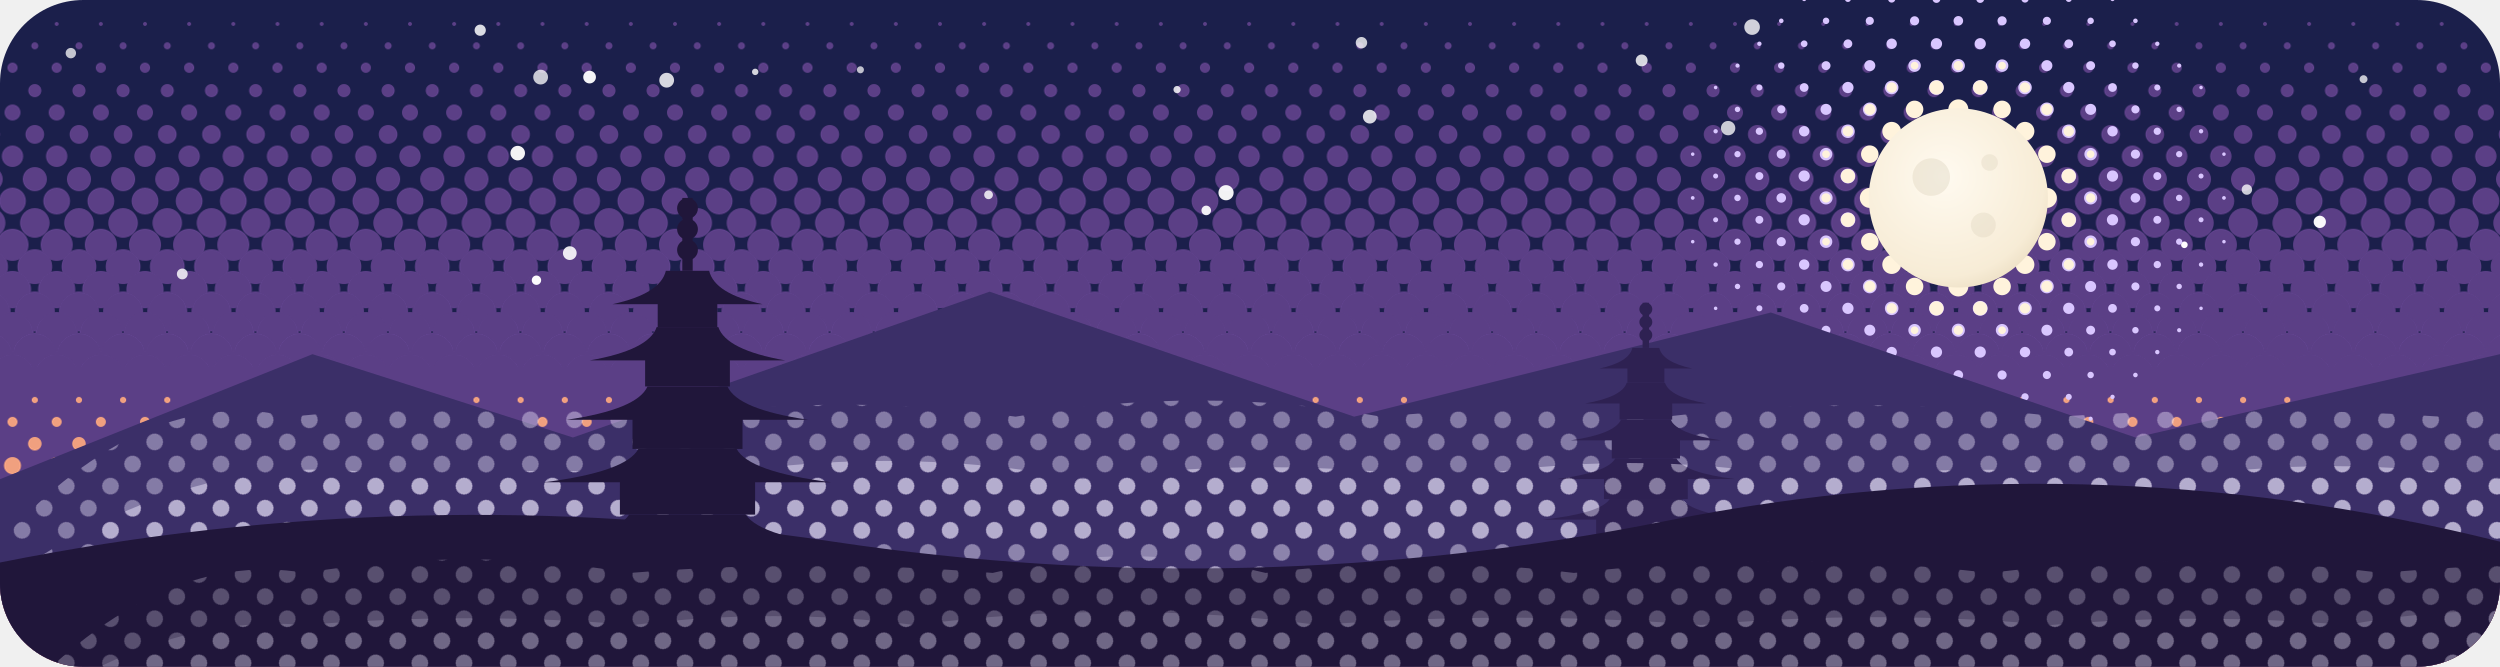
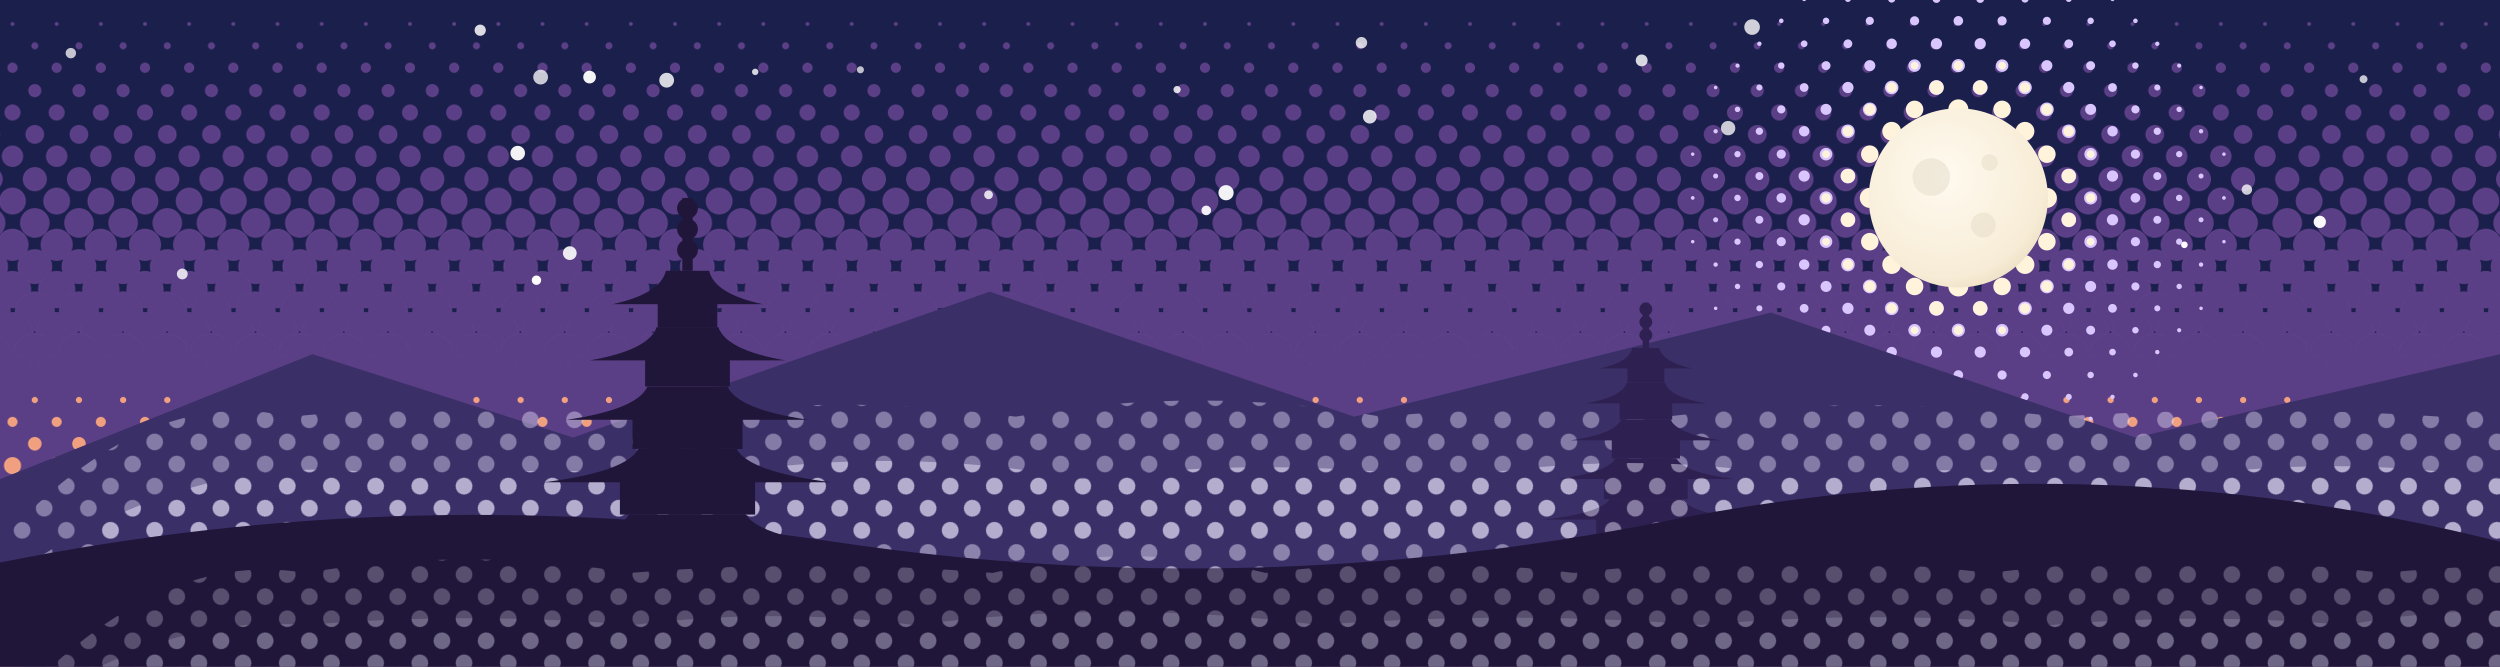
<svg xmlns="http://www.w3.org/2000/svg" viewBox="0 0 240 64">
  <defs>
    <clipPath id="pagoda-clip">
-       <rect width="240" height="64" rx="8" />
+       <rect width="240" height="64" />
    </clipPath>
    <radialGradient id="pagoda-moon" cx=".42" cy=".38" r=".7">
      <stop offset="0" stop-color="#fffaf0" />
      <stop offset=".8" stop-color="#f7ecd6" />
      <stop offset="1" stop-color="#eadcc0" />
    </radialGradient>
    <radialGradient id="pagoda-halo1">
      <stop offset=".5" stop-color="#fff3dc" stop-opacity=".55" />
      <stop offset="1" stop-color="#fff3dc" stop-opacity="0" />
    </radialGradient>
    <radialGradient id="pagoda-halo2">
      <stop offset=".2" stop-color="#e8d6ff" stop-opacity=".28" />
      <stop offset=".6" stop-color="#b9a2e6" stop-opacity=".1" />
      <stop offset="1" stop-color="#b9a2e6" stop-opacity="0" />
    </radialGradient>
    <filter id="pagoda-fogblur" x="-10%" y="-60%" width="120%" height="220%">
      <feGaussianBlur stdDeviation="2.4" />
    </filter>
    <pattern id="pagoda-fogdots" width="3" height="3" patternUnits="userSpaceOnUse" patternTransform="rotate(45)">
      <circle cx="1.5" cy="1.5" r=".8" fill="#efe8ff" />
    </pattern>
    <pattern id="h0-0" patternUnits="userSpaceOnUse" x="-0.92" y="2.01" width="4.24" height="0.58">
      <circle fill="#5b3f86" cx="2.12" cy="0.29" r="0.19" />
    </pattern>
    <pattern id="h0-1" patternUnits="userSpaceOnUse" x="-3.02" y="3.96" width="4.24" height="0.88">
      <circle fill="#5b3f86" cx="2.12" cy="0.44" r="0.34" />
    </pattern>
    <pattern id="h0-2" patternUnits="userSpaceOnUse" x="-0.92" y="5.91" width="4.24" height="1.18">
      <circle fill="#5b3f86" cx="2.12" cy="0.59" r="0.49" />
    </pattern>
    <pattern id="h0-3" patternUnits="userSpaceOnUse" x="-3.02" y="7.97" width="4.24" height="1.46">
      <circle fill="#5b3f86" cx="2.12" cy="0.73" r="0.63" />
    </pattern>
    <pattern id="h0-4" patternUnits="userSpaceOnUse" x="-0.92" y="9.93" width="4.24" height="1.74">
      <circle fill="#5b3f86" cx="2.12" cy="0.87" r="0.77" />
    </pattern>
    <pattern id="h0-5" patternUnits="userSpaceOnUse" x="-3.02" y="11.9" width="4.24" height="2">
      <circle fill="#5b3f86" cx="2.12" cy="1" r="0.9" />
    </pattern>
    <pattern id="h0-6" patternUnits="userSpaceOnUse" x="-0.92" y="13.87" width="4.24" height="2.26">
      <circle fill="#5b3f86" cx="2.12" cy="1.13" r="1.03" />
    </pattern>
    <pattern id="h0-7" patternUnits="userSpaceOnUse" x="-3.02" y="15.94" width="4.24" height="2.52">
      <circle fill="#5b3f86" cx="2.12" cy="1.26" r="1.16" />
    </pattern>
    <pattern id="h0-8" patternUnits="userSpaceOnUse" x="-0.92" y="17.91" width="4.24" height="2.78">
      <circle fill="#5b3f86" cx="2.12" cy="1.39" r="1.29" />
    </pattern>
    <pattern id="h0-9" patternUnits="userSpaceOnUse" x="-3.02" y="19.88" width="4.24" height="3.04">
      <circle fill="#5b3f86" cx="2.12" cy="1.52" r="1.42" />
    </pattern>
    <pattern id="h0-10" patternUnits="userSpaceOnUse" x="-0.92" y="21.86" width="4.24" height="3.28">
      <circle fill="#5b3f86" cx="2.12" cy="1.64" r="1.54" />
    </pattern>
    <pattern id="h0-11" patternUnits="userSpaceOnUse" x="-3.02" y="23.83" width="4.24" height="3.54">
      <circle fill="#5b3f86" cx="2.12" cy="1.77" r="1.67" />
    </pattern>
    <pattern id="h0-12" patternUnits="userSpaceOnUse" x="-0.92" y="25.91" width="4.24" height="3.78">
      <circle fill="#5b3f86" cx="2.12" cy="1.89" r="1.79" />
    </pattern>
    <pattern id="h0-13" patternUnits="userSpaceOnUse" x="-3.02" y="27.88" width="4.24" height="4.04">
      <circle fill="#5b3f86" cx="2.12" cy="2.02" r="1.92" />
    </pattern>
    <pattern id="h0-14" patternUnits="userSpaceOnUse" x="-0.92" y="29.86" width="4.24" height="4.28">
      <circle fill="#5b3f86" cx="2.12" cy="2.14" r="2.04" />
    </pattern>
    <pattern id="h0-15" patternUnits="userSpaceOnUse" x="-3.02" y="31.84" width="4.24" height="4.52">
      <circle fill="#5b3f86" cx="2.12" cy="2.26" r="2.16" />
    </pattern>
    <pattern id="h0-16" patternUnits="userSpaceOnUse" x="-0.92" y="33.88" width="4.24" height="4.64">
      <circle fill="#5b3f86" cx="2.12" cy="2.32" r="2.22" />
    </pattern>
    <pattern id="h17-0" patternUnits="userSpaceOnUse" x="-3.02" y="38" width="4.24" height="0.8">
      <circle fill="#f0a07f" cx="2.12" cy="0.4" r="0.3" />
    </pattern>
    <pattern id="h17-1" patternUnits="userSpaceOnUse" x="-0.92" y="39.92" width="4.24" height="1.16">
      <circle fill="#f0a07f" cx="2.12" cy="0.58" r="0.48" />
    </pattern>
    <pattern id="h17-2" patternUnits="userSpaceOnUse" x="-3.02" y="41.85" width="4.24" height="1.5">
      <circle fill="#f0a07f" cx="2.12" cy="0.75" r="0.65" />
    </pattern>
    <pattern id="h17-3" patternUnits="userSpaceOnUse" x="-0.92" y="43.78" width="4.24" height="1.84">
      <circle fill="#f0a07f" cx="2.12" cy="0.92" r="0.82" />
    </pattern>
    <pattern id="h17-4" patternUnits="userSpaceOnUse" x="-3.02" y="45.72" width="4.24" height="2.16">
      <circle fill="#f0a07f" cx="2.12" cy="1.08" r="0.98" />
    </pattern>
    <pattern id="h17-5" patternUnits="userSpaceOnUse" x="-0.92" y="47.76" width="4.24" height="2.48">
      <circle fill="#f0a07f" cx="2.12" cy="1.24" r="1.14" />
    </pattern>
    <pattern id="h17-6" patternUnits="userSpaceOnUse" x="-3.02" y="49.7" width="4.24" height="2.8">
      <circle fill="#f0a07f" cx="2.12" cy="1.4" r="1.3" />
    </pattern>
    <pattern id="h17-7" patternUnits="userSpaceOnUse" x="-0.92" y="51.64" width="4.24" height="3.12">
      <circle fill="#f0a07f" cx="2.12" cy="1.56" r="1.46" />
    </pattern>
    <pattern id="h17-8" patternUnits="userSpaceOnUse" x="-3.02" y="53.59" width="4.24" height="3.42">
      <circle fill="#f0a07f" cx="2.12" cy="1.71" r="1.61" />
    </pattern>
    <pattern id="h17-9" patternUnits="userSpaceOnUse" x="-0.92" y="55.64" width="4.24" height="3.72">
      <circle fill="#f0a07f" cx="2.12" cy="1.86" r="1.76" />
    </pattern>
    <pattern id="h17-10" patternUnits="userSpaceOnUse" x="-3.02" y="57.59" width="4.24" height="4.02">
      <circle fill="#f0a07f" cx="2.12" cy="2.01" r="1.91" />
    </pattern>
    <pattern id="h17-11" patternUnits="userSpaceOnUse" x="-0.92" y="59.54" width="4.24" height="4.32">
      <circle fill="#f0a07f" cx="2.12" cy="2.16" r="2.06" />
    </pattern>
    <pattern id="h17-12" patternUnits="userSpaceOnUse" x="-3.02" y="61.49" width="4.24" height="4.62">
      <circle fill="#f0a07f" cx="2.12" cy="2.31" r="2.21" />
    </pattern>
    <pattern id="h17-13" patternUnits="userSpaceOnUse" x="-0.92" y="63.58" width="4.24" height="4.64">
      <circle fill="#f0a07f" cx="2.12" cy="2.32" r="2.22" />
    </pattern>
  </defs>
  <g clip-path="url(#pagoda-clip)">
    <rect x="0" y="0" width="240" height="64" fill="#1b1f4b" />
    <g fill="#5b3f86">
      <rect x="-0.92" y="2.01" width="241.84" height="0.58" fill="url(#h0-0)" />
      <rect x="-3.02" y="3.96" width="246.04" height="0.88" fill="url(#h0-1)" />
      <rect x="-0.92" y="5.91" width="241.84" height="1.18" fill="url(#h0-2)" />
      <rect x="-3.02" y="7.97" width="246.04" height="1.46" fill="url(#h0-3)" />
      <rect x="-0.92" y="9.93" width="241.84" height="1.74" fill="url(#h0-4)" />
      <rect x="-3.02" y="11.9" width="246.04" height="2" fill="url(#h0-5)" />
      <rect x="-0.92" y="13.87" width="241.84" height="2.26" fill="url(#h0-6)" />
      <rect x="-3.02" y="15.94" width="246.04" height="2.52" fill="url(#h0-7)" />
      <rect x="-0.92" y="17.91" width="241.84" height="2.78" fill="url(#h0-8)" />
      <rect x="-3.02" y="19.88" width="246.04" height="3.04" fill="url(#h0-9)" />
      <rect x="-0.92" y="21.86" width="241.84" height="3.28" fill="url(#h0-10)" />
      <rect x="-3.02" y="23.83" width="246.04" height="3.54" fill="url(#h0-11)" />
      <rect x="-0.92" y="25.91" width="241.84" height="3.78" fill="url(#h0-12)" />
      <rect x="-3.02" y="27.88" width="246.04" height="4.04" fill="url(#h0-13)" />
      <rect x="-0.92" y="29.86" width="241.84" height="4.28" fill="url(#h0-14)" />
      <rect x="-3.02" y="31.84" width="246.04" height="4.52" fill="url(#h0-15)" />
      <rect x="-0.92" y="33.88" width="241.84" height="4.64" fill="url(#h0-16)" />
    </g>
    <rect x="0" y="35.20" width="240" height="28.80" fill="#5b3f86" />
    <g fill="#f0a07f">
      <rect x="-3.02" y="38" width="246.04" height="0.8" fill="url(#h17-0)" />
      <rect x="-0.92" y="39.92" width="241.84" height="1.16" fill="url(#h17-1)" />
      <rect x="-3.02" y="41.85" width="246.04" height="1.5" fill="url(#h17-2)" />
      <rect x="-0.92" y="43.78" width="241.84" height="1.84" fill="url(#h17-3)" />
      <rect x="-3.02" y="45.72" width="246.04" height="2.16" fill="url(#h17-4)" />
      <rect x="-0.92" y="47.76" width="241.84" height="2.48" fill="url(#h17-5)" />
      <rect x="-3.02" y="49.7" width="246.04" height="2.8" fill="url(#h17-6)" />
      <rect x="-0.92" y="51.64" width="241.84" height="3.12" fill="url(#h17-7)" />
      <rect x="-3.02" y="53.59" width="246.04" height="3.42" fill="url(#h17-8)" />
      <rect x="-0.92" y="55.64" width="241.84" height="3.72" fill="url(#h17-9)" />
      <rect x="-3.02" y="57.59" width="246.04" height="4.02" fill="url(#h17-10)" />
      <rect x="-0.92" y="59.54" width="241.84" height="4.32" fill="url(#h17-11)" />
      <rect x="-3.02" y="61.49" width="246.04" height="4.62" fill="url(#h17-12)" />
      <rect x="-0.92" y="63.58" width="241.84" height="4.64" fill="url(#h17-13)" />
    </g>
    <circle cx="6.8" cy="5.1" r="0.50" fill="#fff" opacity="0.74">
      <animate attributeName="opacity" values="0.74;0.24;0.49;0.24;0.49;0.24;0.74" dur="2.7s" begin="-3.7s" repeatCount="indefinite" />
    </circle>
    <circle cx="157.6" cy="5.8" r="0.57" fill="#fff" opacity="0.82">
      <animate attributeName="opacity" values="0.82;0.51;0.19;0.19;0.19;0.82;0.82" dur="3.3s" begin="-1.0s" repeatCount="indefinite" />
    </circle>
    <circle cx="94.9" cy="18.7" r="0.42" fill="#fff" opacity="0.82">
      <animate attributeName="opacity" values="0.82;0.53;0.53;0.24;0.24;0.24;0.82" dur="3.4s" begin="-1.0s" repeatCount="indefinite" />
    </circle>
    <circle cx="54.7" cy="24.3" r="0.66" fill="#fff" opacity="0.89">
      <animate attributeName="opacity" values="0.89;0.14;0.89;0.14;0.89;0.89;0.89" dur="3.2s" begin="-2.9s" repeatCount="indefinite" />
    </circle>
    <circle cx="115.8" cy="20.2" r="0.46" fill="#fff" opacity="0.92">
      <animate attributeName="opacity" values="0.92;0.14;0.92;0.14;0.53;0.53;0.92" dur="5.3s" begin="-4.2s" repeatCount="indefinite" />
    </circle>
    <circle cx="72.5" cy="6.9" r="0.31" fill="#fff" opacity="0.81">
      <animate attributeName="opacity" values="0.81;0.26;0.54;0.81;0.81;0.81;0.81" dur="4.3s" begin="-5.0s" repeatCount="indefinite" />
    </circle>
    <circle cx="49.7" cy="14.7" r="0.70" fill="#fff" opacity="0.94">
      <animate attributeName="opacity" values="0.94;0.56;0.56;0.19;0.94;0.19;0.94" dur="5.1s" begin="-3.2s" repeatCount="indefinite" />
    </circle>
    <circle cx="226.9" cy="7.6" r="0.38" fill="#fff" opacity="0.75">
      <animate attributeName="opacity" values="0.75;0.30;0.75;0.52;0.52;0.75;0.75" dur="5.0s" begin="-4.9s" repeatCount="indefinite" />
    </circle>
    <circle cx="117.7" cy="18.5" r="0.73" fill="#fff" opacity="0.94">
      <animate attributeName="opacity" values="0.94;0.57;0.57;0.94;0.20;0.94;0.94" dur="3.8s" begin="-3.9s" repeatCount="indefinite" />
    </circle>
    <circle cx="113.0" cy="8.6" r="0.35" fill="#fff" opacity="0.83">
      <animate attributeName="opacity" values="0.83;0.22;0.22;0.22;0.53;0.53;0.83" dur="2.4s" begin="-3.1s" repeatCount="indefinite" />
    </circle>
    <circle cx="51.9" cy="7.4" r="0.71" fill="#fff" opacity="0.76">
      <animate attributeName="opacity" values="0.76;0.76;0.46;0.46;0.46;0.46;0.76" dur="4.5s" begin="-2.5s" repeatCount="indefinite" />
    </circle>
    <circle cx="56.6" cy="7.4" r="0.61" fill="#fff" opacity="0.95">
      <animate attributeName="opacity" values="0.95;0.95;0.16;0.95;0.16;0.55;0.95" dur="4.8s" begin="-3.7s" repeatCount="indefinite" />
    </circle>
    <circle cx="222.7" cy="21.3" r="0.59" fill="#fff" opacity="0.96">
      <animate attributeName="opacity" values="0.96;0.13;0.54;0.96;0.13;0.13;0.96" dur="3.0s" begin="-4.4s" repeatCount="indefinite" />
    </circle>
    <circle cx="51.5" cy="26.9" r="0.45" fill="#fff" opacity="0.98">
      <animate attributeName="opacity" values="0.98;0.98;0.60;0.22;0.22;0.98;0.98" dur="4.2s" begin="-4.5s" repeatCount="indefinite" />
    </circle>
    <circle cx="64.0" cy="7.7" r="0.71" fill="#fff" opacity="0.82">
      <animate attributeName="opacity" values="0.82;0.82;0.82;0.50;0.17;0.17;0.82" dur="2.9s" begin="-1.7s" repeatCount="indefinite" />
    </circle>
    <circle cx="165.9" cy="12.3" r="0.69" fill="#fff" opacity="0.77">
      <animate attributeName="opacity" values="0.77;0.44;0.44;0.77;0.77;0.77;0.77" dur="5.3s" begin="-1.4s" repeatCount="indefinite" />
    </circle>
    <circle cx="46.1" cy="2.9" r="0.54" fill="#fff" opacity="0.84">
      <animate attributeName="opacity" values="0.84;0.16;0.16;0.84;0.84;0.84;0.84" dur="4.7s" begin="-1.5s" repeatCount="indefinite" />
    </circle>
    <circle cx="215.7" cy="18.2" r="0.50" fill="#fff" opacity="0.77">
      <animate attributeName="opacity" values="0.77;0.51;0.26;0.51;0.51;0.77;0.77" dur="5.0s" begin="-3.4s" repeatCount="indefinite" />
    </circle>
    <circle cx="168.2" cy="2.6" r="0.75" fill="#fff" opacity="0.79">
      <animate attributeName="opacity" values="0.79;0.79;0.50;0.79;0.79;0.79;0.79" dur="3.5s" begin="-1.1s" repeatCount="indefinite" />
    </circle>
    <circle cx="209.7" cy="23.5" r="0.32" fill="#fff" opacity="0.99">
      <animate attributeName="opacity" values="0.99;0.21;0.21;0.99;0.60;0.99;0.99" dur="3.1s" begin="-0.5s" repeatCount="indefinite" />
    </circle>
    <circle cx="131.5" cy="11.2" r="0.66" fill="#fff" opacity="0.83">
      <animate attributeName="opacity" values="0.83;0.25;0.83;0.83;0.25;0.83;0.83" dur="2.9s" begin="-4.3s" repeatCount="indefinite" />
    </circle>
    <circle cx="130.7" cy="4.1" r="0.55" fill="#fff" opacity="0.78">
      <animate attributeName="opacity" values="0.78;0.78;0.49;0.49;0.19;0.49;0.78" dur="4.9s" begin="-3.6s" repeatCount="indefinite" />
    </circle>
    <circle cx="82.6" cy="6.7" r="0.34" fill="#fff" opacity="0.72">
      <animate attributeName="opacity" values="0.72;0.49;0.72;0.72;0.49;0.72;0.72" dur="2.9s" begin="-1.1s" repeatCount="indefinite" />
    </circle>
    <circle cx="17.5" cy="26.3" r="0.52" fill="#fff" opacity="0.82">
      <animate attributeName="opacity" values="0.82;0.82;0.28;0.55;0.55;0.55;0.82" dur="5.2s" begin="-2.1s" repeatCount="indefinite" />
    </circle>
    <g>
      <animateTransform attributeName="transform" type="translate" values="0 0;0 -1.2;0 0" dur="9s" repeatCount="indefinite" calcMode="spline" keyTimes="0;.5;1" keySplines=".45 0 .55 1;.45 0 .55 1" />
      <g>
        <animate attributeName="opacity" values=".75;1;.8;.95;.75" dur="7s" repeatCount="indefinite" />
        <g fill="#d9c6ff">
          <path fill="none" stroke="#d9c6ff" stroke-width="0.42" stroke-linecap="round" d="M173.2 -0.1h0m29.6 0h0m-33.9 4.3h0m38.2 0h0m-42.4 8.4h0m46.6 0h0m-46.6 12.8h0m46.6 0h0m-42.4 8.4h0m38.2 0h0m-33.9 4.3h0m29.6 0h0m-21.2 4.2h0m12.8 0h0" />
          <path fill="none" stroke="#d9c6ff" stroke-width="0.58" stroke-linecap="round" d="M177.4 -0.1h0m21.2 0h0m-29.7 8.5h0m38.2 0h0m-38.2 21.2h0m38.2 0h0m-29.7 8.5h0m21.2 0h0" />
          <path fill="none" stroke="#d9c6ff" stroke-width="0.7" stroke-linecap="round" d="M181.6 -0.1h0m12.8 0h0m-25.5 12.7h0m38.2 0h0m-38.2 12.8h0m38.2 0h0m-25.5 12.7h0m12.8 0h0" />
          <path fill="none" stroke="#d9c6ff" stroke-width="0.76" stroke-linecap="round" d="M185.9 -0.1h0m4.2 0h0m-21.2 17h0m38.2 0h0m-38.2 4.2h0m38.2 0h0m-21.2 17h0m4.2 0h0" />
          <path fill="none" stroke="#d9c6ff" stroke-width="0.44" stroke-linecap="round" d="M171 2h0m34 0h0m-34 34h0m34 0h0" />
          <path fill="none" stroke="#d9c6ff" stroke-width="0.62" stroke-linecap="round" d="M175.3 2h0m25.4 0h0m-29.7 4.3h0m34 0h0m-38.2 12.7h0m42.4 0h0m-38.2 12.7h0m34 0h0m-29.7 4.3h0m25.4 0h0m-12.7 4.2h0" />
          <path fill="none" stroke="#d9c6ff" stroke-width="0.78" stroke-linecap="round" d="M179.5 2h0m17 0h0m-25.5 8.5h0m34 0h0m-34 17h0m34 0h0m-25.5 8.5h0m17 0h0" />
          <path fill="none" stroke="#d9c6ff" stroke-width="0.88" stroke-linecap="round" d="M183.8 2h0m8.4 0h0m-21.2 12.8h0m34 0h0m-34 8.4h0m34 0h0m-21.2 12.8h0m8.4 0h0" />
          <path fill="none" stroke="#d9c6ff" stroke-width="0.92" stroke-linecap="round" d="M188 2h0m-17 17h0m34 0h0m-17 17h0" />
          <path fill="none" stroke="#d9c6ff" stroke-width="0.64" stroke-linecap="round" d="M173.2 4.2h0m29.6 0h0m-29.6 29.6h0m29.6 0h0" />
          <path fill="none" stroke="#d9c6ff" stroke-width="0.84" stroke-linecap="round" d="M177.4 4.2h0m21.2 0h0m-25.4 4.2h0m29.6 0h0m-29.6 21.2h0m29.6 0h0m-25.4 4.2h0m21.2 0h0" />
          <path fill="none" stroke="#d9c6ff" stroke-width="1" stroke-linecap="round" d="M181.6 4.2h0m12.8 0h0m-21.2 8.4h0m29.6 0h0m-29.6 12.8h0m29.6 0h0m-21.2 8.4h0m12.8 0h0" />
          <path fill="none" stroke="#d9c6ff" stroke-width="1.08" stroke-linecap="round" d="M185.9 4.2h0m4.2 0h0m-12.7 4.2h0m21.2 0h0m-25.4 8.5h0m29.6 0h0m-29.6 4.2h0m29.6 0h0m-25.4 8.5h0m21.2 0h0m-12.7 4.2h0m4.2 0h0" />
          <path fill="none" stroke="#d9c6ff" stroke-width="0.4" stroke-linecap="round" d="M166.8 6.3h0m42.4 0h0m-42.4 25.4h0m42.4 0h0m-33.9 8.5h0m25.4 0h0" />
          <path fill="none" stroke="#d9c6ff" stroke-width="0.86" stroke-linecap="round" d="M175.3 6.3h0m25.4 0h0m-25.4 25.4h0m25.4 0h0" />
          <path fill="none" stroke="#d9c6ff" stroke-width="1.06" stroke-linecap="round" d="M179.5 6.3h0m17 0h0m-21.2 4.2h0m25.4 0h0m-25.4 17h0m25.4 0h0m-21.2 4.2h0m17 0h0" />
          <path fill="none" stroke="#d9c6ff" stroke-width="1.2" stroke-linecap="round" d="M183.8 6.3h0m8.4 0h0m-16.9 8.5h0m25.4 0h0m-25.4 8.4h0m25.4 0h0m-16.9 8.5h0m8.4 0h0" />
          <path fill="none" stroke="#d9c6ff" stroke-width="1.26" stroke-linecap="round" d="M188 6.3h0m-12.7 12.7h0m25.4 0h0m-12.7 12.7h0" />
          <path fill="none" stroke="#d9c6ff" stroke-width="0.34" stroke-linecap="round" d="M164.7 8.4h0m46.6 0h0m-48.8 6.4h0m51 0h0m-51 8.4h0m51 0h0m-48.8 6.4h0m46.6 0h0m-33.9 12.7h0m21.2 0h0m-14.8 2.2h0m8.4 0h0" />
          <path fill="none" stroke="#d9c6ff" stroke-width="1.3" stroke-linecap="round" d="M181.6 8.4h0m12.8 0h0m-17 4.2h0m21.2 0h0m-21.2 12.8h0m21.2 0h0m-17 4.2h0m12.8 0h0" />
          <path fill="none" stroke="#d9c6ff" stroke-width="1.42" stroke-linecap="round" d="M185.9 8.4h0m4.2 0h0m-12.7 8.5h0m21.2 0h0m-21.2 4.2h0m21.2 0h0m-12.7 8.5h0m4.2 0h0" />
          <path fill="none" stroke="#d9c6ff" stroke-width="0.52" stroke-linecap="round" d="M166.8 10.5h0m42.4 0h0m-42.4 17h0m42.4 0h0m-29.7 12.7h0m17 0h0" />
          <path fill="none" stroke="#d9c6ff" stroke-width="1.32" stroke-linecap="round" d="M179.5 10.5h0m17 0h0m-17 17h0m17 0h0" />
          <path fill="none" stroke="#d9c6ff" stroke-width="1.54" stroke-linecap="round" d="M183.8 10.5h0m8.4 0h0m-12.7 4.3h0m17 0h0m-17 8.4h0m17 0h0m-12.7 4.3h0m8.4 0h0" />
          <path fill="none" stroke="#d9c6ff" stroke-width="1.64" stroke-linecap="round" d="M188 10.5h0m-8.5 8.5h0m17 0h0m-8.5 8.5h0" />
          <path fill="none" stroke="#d9c6ff" stroke-width="1.58" stroke-linecap="round" d="M181.6 12.6h0m12.8 0h0m-12.8 12.8h0m12.8 0h0" />
          <path fill="none" stroke="#d9c6ff" stroke-width="1.8" stroke-linecap="round" d="M185.9 12.6h0m4.2 0h0m-8.5 4.3h0m12.8 0h0m-12.8 4.2h0m12.8 0h0m-8.5 4.3h0m4.2 0h0" />
          <path fill="none" stroke="#d9c6ff" stroke-width="0.6" stroke-linecap="round" d="M166.8 14.8h0m42.4 0h0m-42.4 8.4h0m42.4 0h0m-25.4 17h0m8.4 0h0" />
          <path fill="none" stroke="#d9c6ff" stroke-width="1.86" stroke-linecap="round" d="M183.8 14.8h0m8.4 0h0m-8.4 8.4h0m8.4 0h0" />
          <path fill="none" stroke="#d9c6ff" stroke-width="2.02" stroke-linecap="round" d="M188 14.8h0m-4.2 4.2h0m8.4 0h0m-4.2 4.2h0" />
          <path fill="none" stroke="#d9c6ff" stroke-width="0.48" stroke-linecap="round" d="M164.7 16.9h0m46.6 0h0m-46.6 4.2h0m46.6 0h0m-25.4 21.2h0m4.2 0h0" />
          <path fill="none" stroke="#d9c6ff" stroke-width="2.14" stroke-linecap="round" d="M185.9 16.9h0m4.2 0h0m-4.2 4.2h0m4.2 0h0" />
          <path fill="none" stroke="#d9c6ff" stroke-width="0.36" stroke-linecap="round" d="M162.5 19h0m51 0h0m-25.5 25.5h0" />
          <path fill="none" stroke="#d9c6ff" stroke-width="2.44" stroke-linecap="round" d="M188 19h0" />
        </g>
      </g>
      <g transform="translate(188 19)">
        <g>
          <animateTransform attributeName="transform" type="scale" values="1;1.12;1.03;1.08;1" dur="5s" repeatCount="indefinite" />
          <g transform="translate(-188 -19)">
            <g fill="#fff3dc">
              <path fill="none" stroke="#fff3dc" stroke-width="0.74" stroke-linecap="round" d="M183.8 6.3h0m8.4 0h0m-16.9 8.5h0m25.4 0h0m-25.4 8.4h0m25.4 0h0m-16.9 8.5h0m8.4 0h0" />
              <path fill="none" stroke="#fff3dc" stroke-width="0.9" stroke-linecap="round" d="M188 6.3h0m-12.7 12.7h0m25.4 0h0m-12.7 12.7h0" />
              <path fill="none" stroke="#fff3dc" stroke-width="1" stroke-linecap="round" d="M181.6 8.4h0m12.8 0h0m-17 4.2h0m21.2 0h0m-21.2 12.8h0m21.2 0h0m-17 4.2h0m12.8 0h0" />
              <path fill="none" stroke="#fff3dc" stroke-width="1.36" stroke-linecap="round" d="M185.9 8.4h0m4.2 0h0m-12.7 8.5h0m21.2 0h0m-21.2 4.2h0m21.2 0h0m-12.7 8.5h0m4.2 0h0" />
              <path fill="none" stroke="#fff3dc" stroke-width="1.08" stroke-linecap="round" d="M179.5 10.5h0m17 0h0m-17 17h0m17 0h0" />
              <path fill="none" stroke="#fff3dc" stroke-width="1.68" stroke-linecap="round" d="M183.8 10.5h0m8.4 0h0m-12.7 4.3h0m17 0h0m-17 8.4h0m17 0h0m-12.7 4.3h0m8.4 0h0" />
              <path fill="none" stroke="#fff3dc" stroke-width="1.92" stroke-linecap="round" d="M188 10.5h0m-8.5 8.5h0m17 0h0m-8.5 8.5h0" />
              <path fill="none" stroke="#fff3dc" stroke-width="1.8" stroke-linecap="round" d="M181.6 12.6h0m12.8 0h0m-12.8 12.8h0m12.8 0h0" />
              <path fill="none" stroke="#fff3dc" stroke-width="2.32" stroke-linecap="round" d="M185.9 12.6h0m4.2 0h0m-8.5 4.3h0m12.8 0h0m-12.8 4.2h0m12.8 0h0m-8.5 4.3h0m4.2 0h0" />
              <path fill="none" stroke="#fff3dc" stroke-width="2.48" stroke-linecap="round" d="M183.8 14.8h0m8.4 0h0m-8.4 8.4h0m8.4 0h0" />
              <path fill="none" stroke="#fff3dc" stroke-width="2.86" stroke-linecap="round" d="M188 14.8h0m-4.2 4.2h0m8.4 0h0m-4.2 4.2h0" />
              <path fill="none" stroke="#fff3dc" stroke-width="3.14" stroke-linecap="round" d="M185.9 16.9h0m4.2 0h0m-4.2 4.2h0m4.2 0h0" />
              <path fill="none" stroke="#fff3dc" stroke-width="3.78" stroke-linecap="round" d="M188 19h0" />
            </g>
          </g>
        </g>
      </g>
      <circle cx="188" cy="19" r="8.6" fill="url(#pagoda-moon)" />
      <circle cx="185.4" cy="17" r="1.8" fill="#d8cdb6" opacity=".35" />
      <circle cx="190.4" cy="21.6" r="1.2" fill="#d8cdb6" opacity=".3" />
      <circle cx="191" cy="15.6" r=".8" fill="#d8cdb6" opacity=".3" />
    </g>
    <path d="M0 46L30 34L55 42L95 28L130 40L170 30L205 42L240 34V64H0Z" fill="#3b2f68" />
    <g opacity="0.41">
      <animateTransform attributeName="transform" type="translate" from="0 0" to="-266.6 0" dur="38s" repeatCount="indefinite" />
      <path d="M0 52Q13.9 36.8 27.9 40.0Q46.2 38.2 64.6 40.0Q81.0 37.7 97.5 40.0Q115.1 36.9 132.6 40.0Q146.3 38.7 159.9 40.0Q178.8 37.8 197.6 40.0Q216.0 38.8 234.3 40.0Q250.4 37.1 266.6 40.0L266.6 52Z" fill="url(#pagoda-fogdots)" />
      <path d="M0 52Q13.9 36.8 27.9 40.0Q46.2 38.2 64.6 40.0Q81.0 37.7 97.5 40.0Q115.1 36.9 132.6 40.0Q146.3 38.7 159.9 40.0Q178.8 37.8 197.6 40.0Q216.0 38.8 234.3 40.0Q250.4 37.1 266.6 40.0L266.6 52Z" fill="url(#pagoda-fogdots)" transform="translate(266.6 0)" />
    </g>
    <rect x="153.23" y="49.27" width="9.55" height="2.73" fill="#2e2152" />
    <path d="M148.08 49.89Q153.66 49.27 154.53 47.91L161.47 47.91Q162.34 49.27 167.92 49.89Z" fill="#2e2152" />
    <rect x="153.98" y="45.37" width="8.05" height="2.54" fill="#2e2152" />
    <path d="M149.44 45.99Q154.34 45.37 155.07 44.00L160.93 44.00Q161.66 45.37 166.56 45.99Z" fill="#2e2152" />
    <rect x="154.73" y="41.65" width="6.55" height="2.36" fill="#2e2152" />
    <path d="M150.81 42.27Q155.02 41.65 155.62 40.28L160.38 40.28Q160.98 41.65 165.19 42.27Z" fill="#2e2152" />
    <rect x="155.48" y="38.11" width="5.05" height="2.17" fill="#2e2152" />
    <path d="M152.17 38.73Q155.71 38.11 156.16 36.75L159.84 36.75Q160.29 38.11 163.83 38.73Z" fill="#2e2152" />
    <rect x="156.23" y="34.76" width="3.55" height="1.98" fill="#2e2152" />
    <path d="M153.54 35.38Q156.39 34.76 156.71 33.40L159.29 33.40Q159.61 34.76 162.46 35.38Z" fill="#2e2152" />
    <rect x="157.69" y="29.06" width="0.62" height="4.34" fill="#2e2152" />
    <circle cx="158" cy="32.16" r="0.62" fill="#2e2152" />
    <circle cx="158" cy="30.92" r="0.62" fill="#2e2152" />
    <circle cx="158" cy="29.68" r="0.62" fill="#2e2152" />
    <g opacity="0.45">
      <animateTransform attributeName="transform" type="translate" from="0 0" to="-276.0 0" dur="30s" repeatCount="indefinite" />
      <path d="M0 56Q19.7 41.9 39.4 46.0Q52.8 44.4 66.2 46.0Q85.0 42.5 103.9 46.0Q121.6 43.7 139.2 46.0Q156.5 42.9 173.7 46.0Q190.8 44.2 207.9 46.0Q223.9 43.5 239.9 46.0Q258.0 41.8 276.0 46.0L276.0 56Z" fill="url(#pagoda-fogdots)" />
      <path d="M0 56Q19.7 41.9 39.4 46.0Q52.8 44.4 66.2 46.0Q85.0 42.5 103.9 46.0Q121.6 43.7 139.2 46.0Q156.5 42.9 173.7 46.0Q190.8 44.2 207.9 46.0Q223.9 43.5 239.9 46.0Q258.0 41.8 276.0 46.0L276.0 56Z" fill="url(#pagoda-fogdots)" transform="translate(276.0 0)" />
    </g>
    <path d="M0 54Q40 46 80 52T160 50T240 52V64H0Z" fill="#20163a" />
    <rect x="58.30" y="51.60" width="15.40" height="4.40" fill="#20163a" />
    <path d="M50.00 52.60Q59.00 51.60 60.40 49.40L71.60 49.40Q73.00 51.60 82.00 52.60Z" fill="#20163a" />
    <rect x="59.51" y="45.30" width="12.98" height="4.10" fill="#20163a" />
    <path d="M52.20 46.30Q60.10 45.30 61.28 43.10L70.72 43.10Q71.90 45.30 79.80 46.30Z" fill="#20163a" />
    <rect x="60.72" y="39.30" width="10.56" height="3.80" fill="#20163a" />
    <path d="M54.40 40.30Q61.20 39.30 62.16 37.10L69.84 37.10Q70.80 39.30 77.60 40.30Z" fill="#20163a" />
    <rect x="61.93" y="33.60" width="8.14" height="3.50" fill="#20163a" />
    <path d="M56.60 34.60Q62.30 33.60 63.04 31.40L68.96 31.40Q69.70 33.60 75.40 34.60Z" fill="#20163a" />
    <rect x="63.14" y="28.20" width="5.72" height="3.20" fill="#20163a" />
    <path d="M58.80 29.20Q63.40 28.20 63.92 26.00L68.08 26.00Q68.60 28.20 73.20 29.20Z" fill="#20163a" />
    <rect x="65.50" y="19.00" width="1.00" height="7.00" fill="#20163a" />
    <circle cx="66" cy="24.00" r="1.00" fill="#20163a" />
    <circle cx="66" cy="22.00" r="1.00" fill="#20163a" />
    <circle cx="66" cy="20.00" r="1.00" fill="#20163a" />
    <g opacity="0.27">
      <animateTransform attributeName="transform" type="translate" from="0 0" to="-263.7 0" dur="24s" repeatCount="indefinite" />
      <path d="M0 69Q14.7 52.5 29.3 55.0Q44.9 52.4 60.5 55.0Q77.9 53.6 95.3 55.0Q108.4 51.8 121.5 55.0Q136.3 53.2 151.1 55.0Q171.1 52.7 191.0 55.0Q209.9 52.7 228.7 55.0Q246.2 53.4 263.7 55.0L263.7 69Z" fill="url(#pagoda-fogdots)" />
      <path d="M0 69Q14.7 52.5 29.3 55.0Q44.9 52.4 60.5 55.0Q77.9 53.6 95.3 55.0Q108.4 51.8 121.5 55.0Q136.3 53.2 151.1 55.0Q171.1 52.7 191.0 55.0Q209.9 52.7 228.7 55.0Q246.2 53.4 263.7 55.0L263.7 69Z" fill="url(#pagoda-fogdots)" transform="translate(263.7 0)" />
    </g>
    <g opacity="0.16">
      <animateTransform attributeName="transform" type="translate" from="0 0" to="-254.3 0" dur="19s" repeatCount="indefinite" />
      <path d="M0 70Q14.7 58.8 29.3 60.0Q45.1 58.7 60.8 60.0Q74.3 58.3 87.8 60.0Q107.2 57.5 126.6 60.0Q145.0 58.6 163.3 60.0Q180.1 58.5 196.9 60.0Q211.1 58.8 225.3 60.0Q239.8 57.3 254.3 60.0L254.3 70Z" fill="url(#pagoda-fogdots)" />
      <path d="M0 70Q14.7 58.8 29.3 60.0Q45.1 58.7 60.8 60.0Q74.3 58.3 87.8 60.0Q107.2 57.5 126.6 60.0Q145.0 58.6 163.3 60.0Q180.1 58.5 196.9 60.0Q211.1 58.8 225.3 60.0Q239.8 57.3 254.3 60.0L254.3 70Z" fill="url(#pagoda-fogdots)" transform="translate(254.3 0)" />
    </g>
  </g>
</svg>
